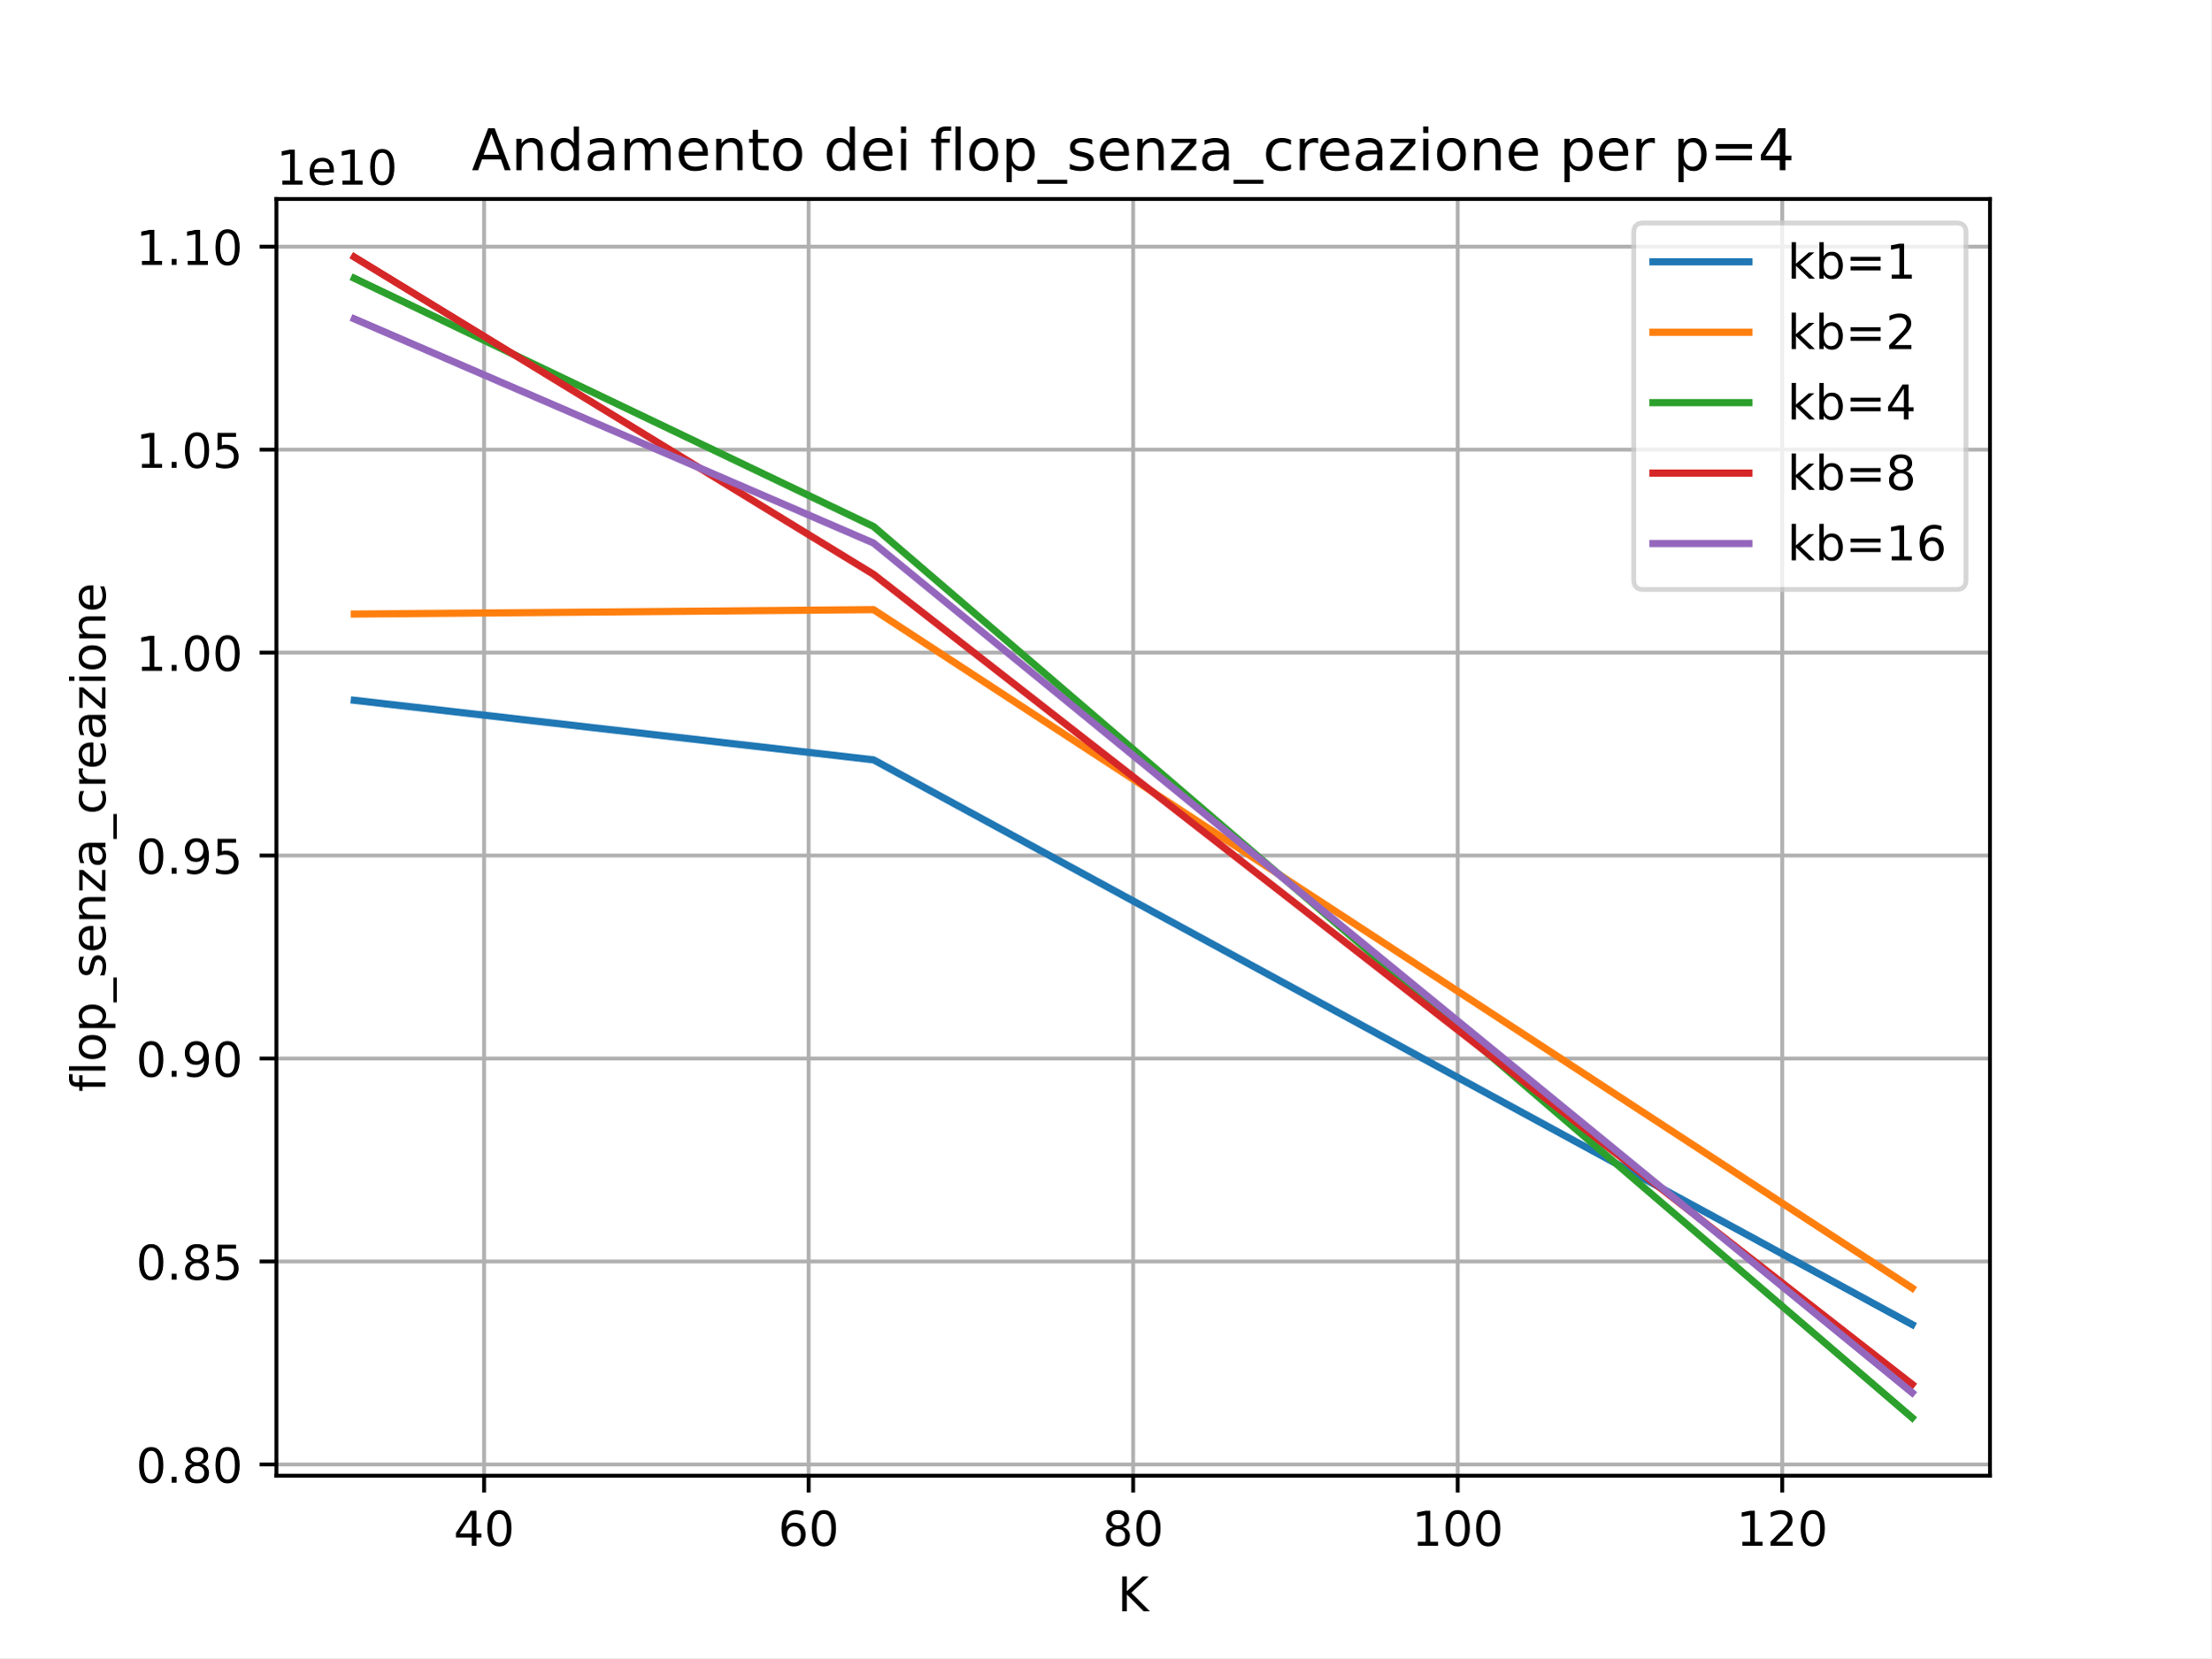
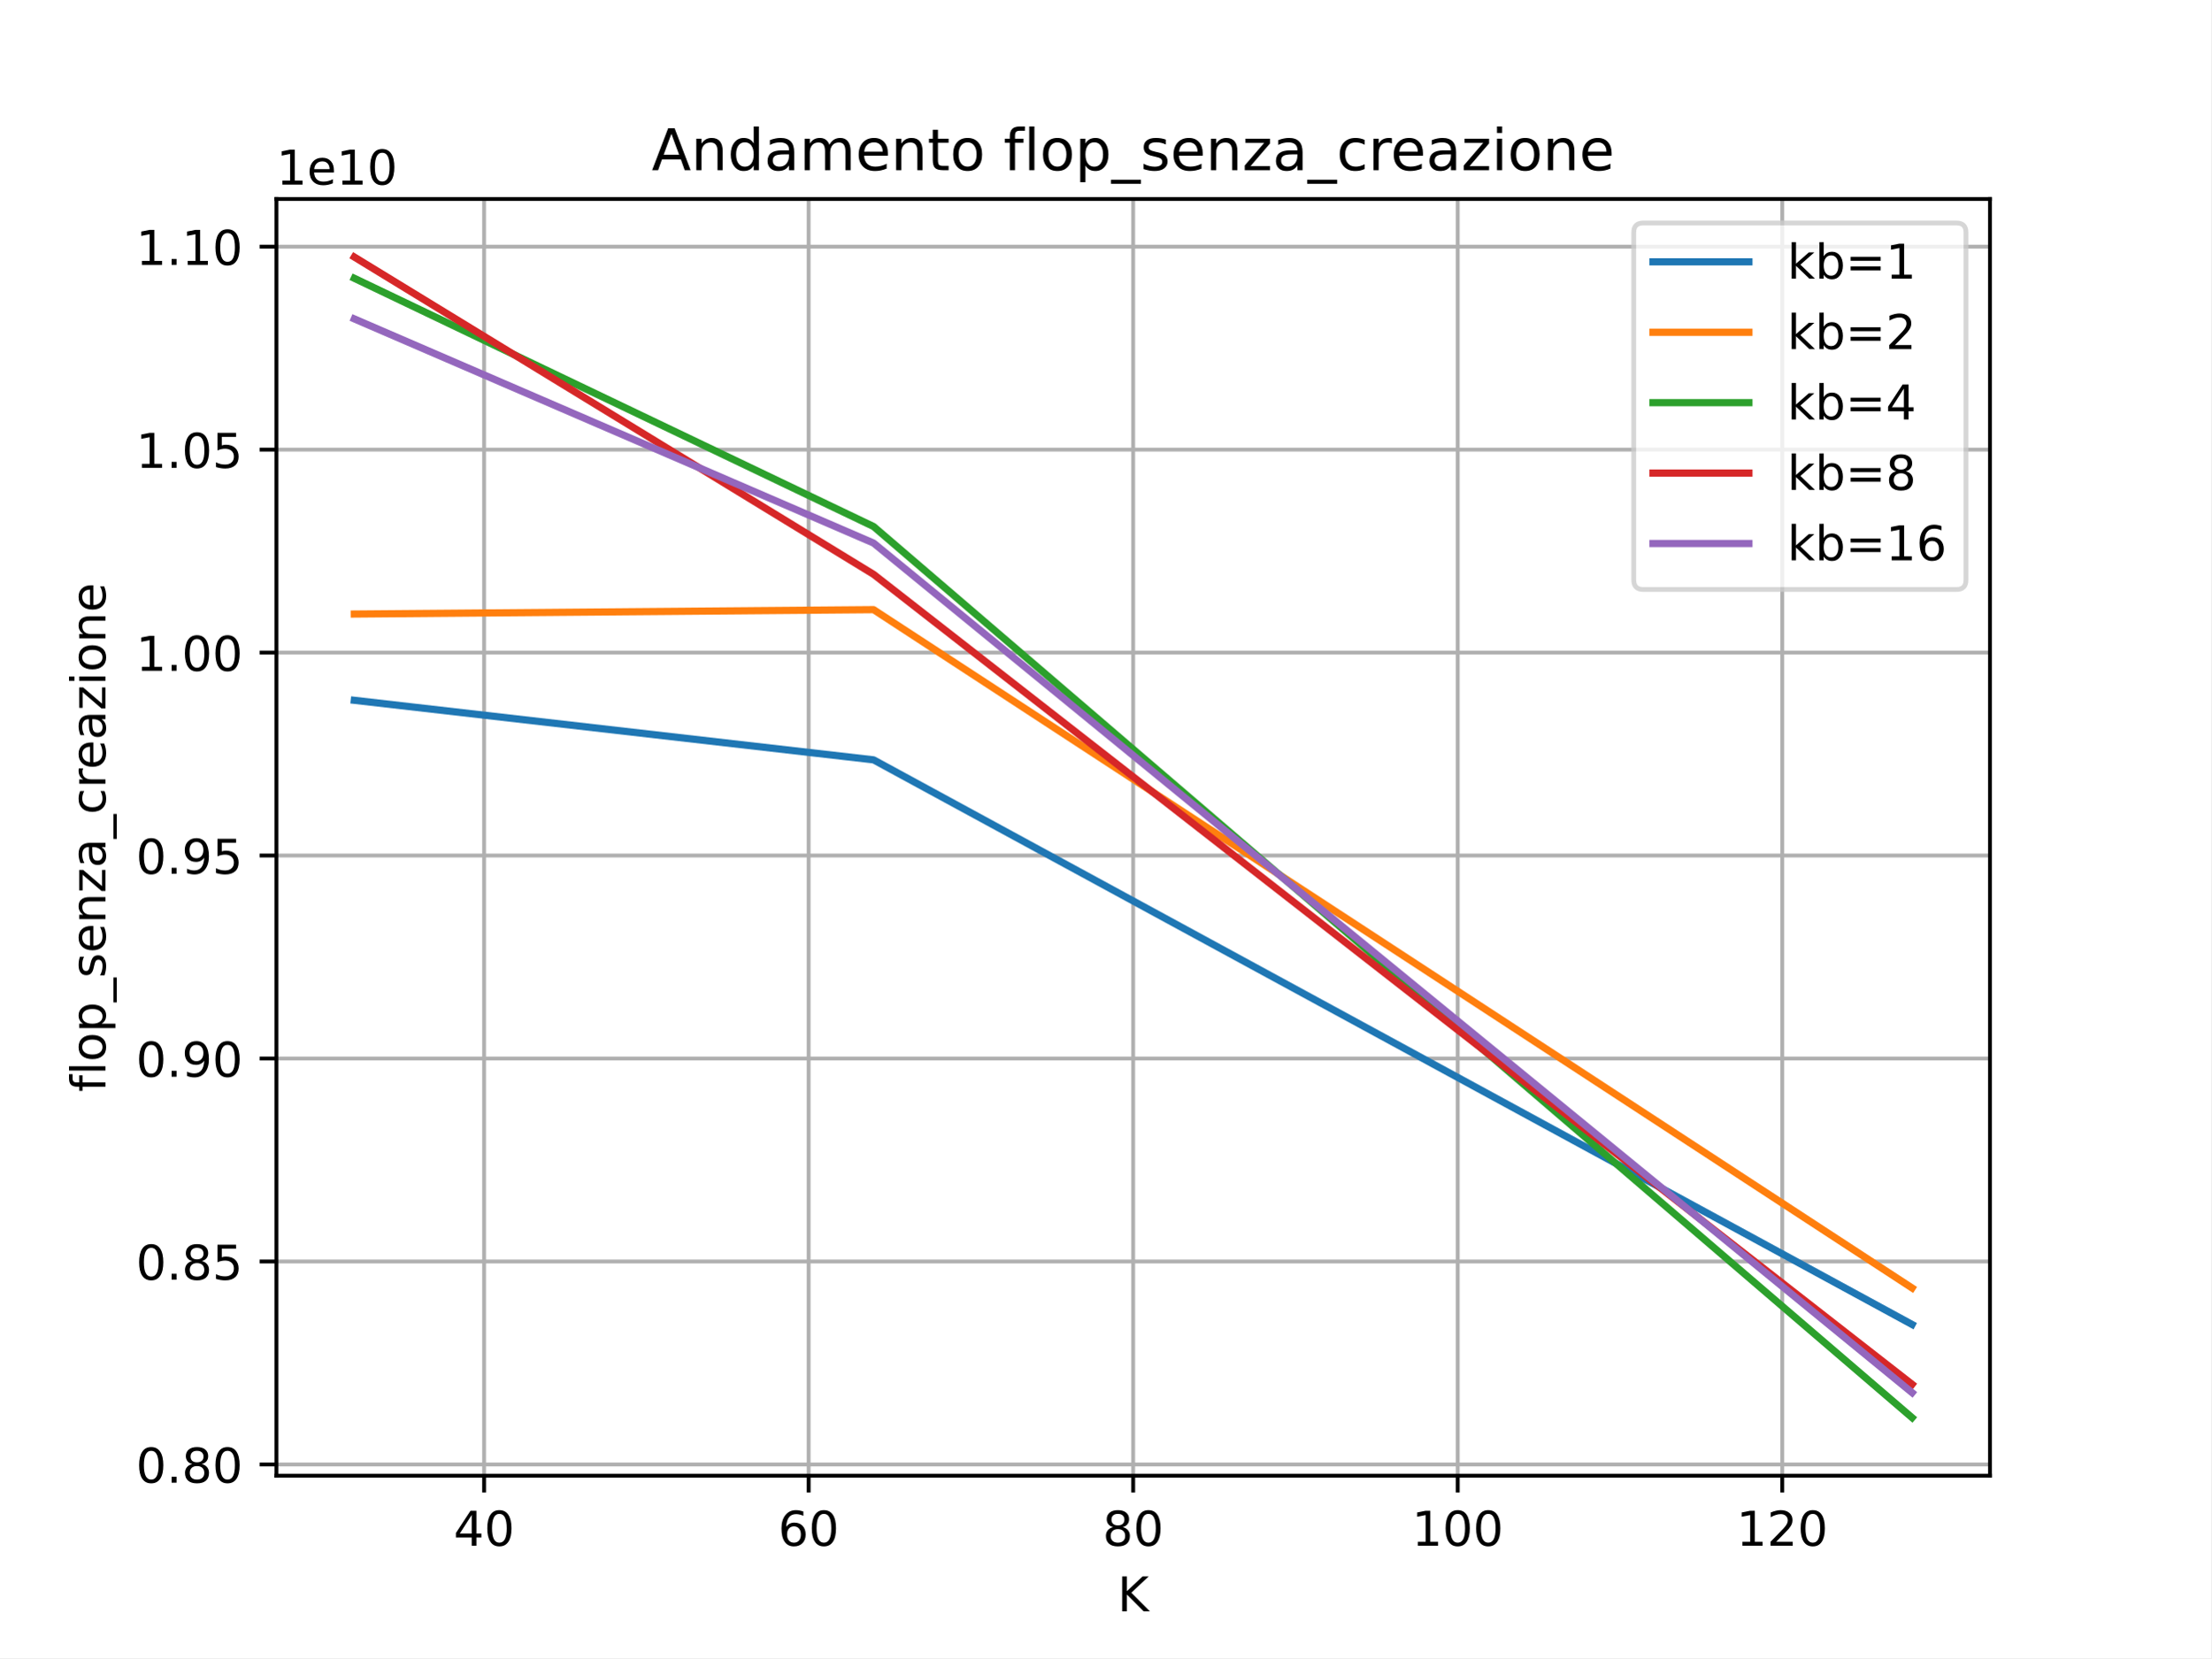
<svg xmlns="http://www.w3.org/2000/svg" xmlns:xlink="http://www.w3.org/1999/xlink" width="460.8pt" height="345.6pt" viewBox="0 0 460.8 345.6" version="1.1">
  <defs>
    <style type="text/css">*{stroke-linejoin: round; stroke-linecap: butt}</style>
  </defs>
  <g id="figure_1">
    <g id="patch_1">
      <path d="M 0 345.6  L 460.8 345.6  L 460.8 0  L 0 0  z " style="fill: #ffffff" />
    </g>
    <g id="axes_1">
      <g id="patch_2">
        <path d="M 57.6 307.584  L 414.72 307.584  L 414.72 41.472  L 57.6 41.472  z " style="fill: #ffffff" />
      </g>
      <g id="matplotlib.axis_1">
        <g id="xtick_1">
          <g id="line2d_1">
-             <path d="M 100.887 307.584  L 100.887 41.472  " clip-path="url(#pc0f4013f21)" style="fill: none; stroke: #b0b0b0; stroke-width: 0.8; stroke-linecap: square" />
+             <path d="M 100.887 307.584  L 100.887 41.472  " clip-path="url(#paec09550a0)" style="fill: none; stroke: #b0b0b0; stroke-width: 0.8; stroke-linecap: square" />
          </g>
          <g id="line2d_2">
            <defs>
-               <path id="mc6ab618905" d="M 0 0  L 0 3.5  " style="stroke: #000000; stroke-width: 0.8" />
+               <path id="mb210c968f8" d="M 0 0  L 0 3.5  " style="stroke: #000000; stroke-width: 0.8" />
            </defs>
            <g>
-               <use xlink:href="#mc6ab618905" x="100.887" y="307.584" style="stroke: #000000; stroke-width: 0.8" />
+               <use xlink:href="#mb210c968f8" x="100.887" y="307.584" style="stroke: #000000; stroke-width: 0.8" />
            </g>
          </g>
          <g id="text_1">
            <g transform="translate(94.52477 322.1824) scale(0.1 -0.1)">
              <defs>
                <path id="DejaVuSans-34" d="M 2419 4116  L 825 1625  L 2419 1625  L 2419 4116  z M 2253 4666  L 3047 4666  L 3047 1625  L 3713 1625  L 3713 1100  L 3047 1100  L 3047 0  L 2419 0  L 2419 1100  L 313 1100  L 313 1709  L 2253 4666  z " transform="scale(0.015625)" />
                <path id="DejaVuSans-30" d="M 2034 4250  Q 1547 4250 1301 3770  Q 1056 3291 1056 2328  Q 1056 1369 1301 889  Q 1547 409 2034 409  Q 2525 409 2770 889  Q 3016 1369 3016 2328  Q 3016 3291 2770 3770  Q 2525 4250 2034 4250  z M 2034 4750  Q 2819 4750 3233 4129  Q 3647 3509 3647 2328  Q 3647 1150 3233 529  Q 2819 -91 2034 -91  Q 1250 -91 836 529  Q 422 1150 422 2328  Q 422 3509 836 4129  Q 1250 4750 2034 4750  z " transform="scale(0.015625)" />
              </defs>
              <use xlink:href="#DejaVuSans-34" />
              <use xlink:href="#DejaVuSans-30" x="63.623" />
            </g>
          </g>
        </g>
        <g id="xtick_2">
          <g id="line2d_3">
-             <path d="M 168.524 307.584  L 168.524 41.472  " clip-path="url(#pc0f4013f21)" style="fill: none; stroke: #b0b0b0; stroke-width: 0.8; stroke-linecap: square" />
+             <path d="M 168.524 307.584  L 168.524 41.472  " clip-path="url(#paec09550a0)" style="fill: none; stroke: #b0b0b0; stroke-width: 0.8; stroke-linecap: square" />
          </g>
          <g id="line2d_4">
            <g>
-               <use xlink:href="#mc6ab618905" x="168.524" y="307.584" style="stroke: #000000; stroke-width: 0.8" />
+               <use xlink:href="#mb210c968f8" x="168.524" y="307.584" style="stroke: #000000; stroke-width: 0.8" />
            </g>
          </g>
          <g id="text_2">
            <g transform="translate(162.1611 322.1824) scale(0.1 -0.1)">
              <defs>
                <path id="DejaVuSans-36" d="M 2113 2584  Q 1688 2584 1439 2293  Q 1191 2003 1191 1497  Q 1191 994 1439 701  Q 1688 409 2113 409  Q 2538 409 2786 701  Q 3034 994 3034 1497  Q 3034 2003 2786 2293  Q 2538 2584 2113 2584  z M 3366 4563  L 3366 3988  Q 3128 4100 2886 4159  Q 2644 4219 2406 4219  Q 1781 4219 1451 3797  Q 1122 3375 1075 2522  Q 1259 2794 1537 2939  Q 1816 3084 2150 3084  Q 2853 3084 3261 2657  Q 3669 2231 3669 1497  Q 3669 778 3244 343  Q 2819 -91 2113 -91  Q 1303 -91 875 529  Q 447 1150 447 2328  Q 447 3434 972 4092  Q 1497 4750 2381 4750  Q 2619 4750 2861 4703  Q 3103 4656 3366 4563  z " transform="scale(0.015625)" />
              </defs>
              <use xlink:href="#DejaVuSans-36" />
              <use xlink:href="#DejaVuSans-30" x="63.623" />
            </g>
          </g>
        </g>
        <g id="xtick_3">
          <g id="line2d_5">
-             <path d="M 236.16 307.584  L 236.16 41.472  " clip-path="url(#pc0f4013f21)" style="fill: none; stroke: #b0b0b0; stroke-width: 0.8; stroke-linecap: square" />
+             <path d="M 236.16 307.584  L 236.16 41.472  " clip-path="url(#paec09550a0)" style="fill: none; stroke: #b0b0b0; stroke-width: 0.8; stroke-linecap: square" />
          </g>
          <g id="line2d_6">
            <g>
-               <use xlink:href="#mc6ab618905" x="236.16" y="307.584" style="stroke: #000000; stroke-width: 0.8" />
+               <use xlink:href="#mb210c968f8" x="236.16" y="307.584" style="stroke: #000000; stroke-width: 0.8" />
            </g>
          </g>
          <g id="text_3">
            <g transform="translate(229.7975 322.1824) scale(0.1 -0.1)">
              <defs>
                <path id="DejaVuSans-38" d="M 2034 2216  Q 1584 2216 1326 1975  Q 1069 1734 1069 1313  Q 1069 891 1326 650  Q 1584 409 2034 409  Q 2484 409 2743 651  Q 3003 894 3003 1313  Q 3003 1734 2745 1975  Q 2488 2216 2034 2216  z M 1403 2484  Q 997 2584 770 2862  Q 544 3141 544 3541  Q 544 4100 942 4425  Q 1341 4750 2034 4750  Q 2731 4750 3128 4425  Q 3525 4100 3525 3541  Q 3525 3141 3298 2862  Q 3072 2584 2669 2484  Q 3125 2378 3379 2068  Q 3634 1759 3634 1313  Q 3634 634 3220 271  Q 2806 -91 2034 -91  Q 1263 -91 848 271  Q 434 634 434 1313  Q 434 1759 690 2068  Q 947 2378 1403 2484  z M 1172 3481  Q 1172 3119 1398 2916  Q 1625 2713 2034 2713  Q 2441 2713 2670 2916  Q 2900 3119 2900 3481  Q 2900 3844 2670 4047  Q 2441 4250 2034 4250  Q 1625 4250 1398 4047  Q 1172 3844 1172 3481  z " transform="scale(0.015625)" />
              </defs>
              <use xlink:href="#DejaVuSans-38" />
              <use xlink:href="#DejaVuSans-30" x="63.623" />
            </g>
          </g>
        </g>
        <g id="xtick_4">
          <g id="line2d_7">
-             <path d="M 303.796 307.584  L 303.796 41.472  " clip-path="url(#pc0f4013f21)" style="fill: none; stroke: #b0b0b0; stroke-width: 0.8; stroke-linecap: square" />
+             <path d="M 303.796 307.584  L 303.796 41.472  " clip-path="url(#paec09550a0)" style="fill: none; stroke: #b0b0b0; stroke-width: 0.8; stroke-linecap: square" />
          </g>
          <g id="line2d_8">
            <g>
-               <use xlink:href="#mc6ab618905" x="303.796" y="307.584" style="stroke: #000000; stroke-width: 0.8" />
+               <use xlink:href="#mb210c968f8" x="303.796" y="307.584" style="stroke: #000000; stroke-width: 0.8" />
            </g>
          </g>
          <g id="text_4">
            <g transform="translate(294.2526 322.1824) scale(0.1 -0.1)">
              <defs>
                <path id="DejaVuSans-31" d="M 794 531  L 1825 531  L 1825 4091  L 703 3866  L 703 4441  L 1819 4666  L 2450 4666  L 2450 531  L 3481 531  L 3481 0  L 794 0  L 794 531  z " transform="scale(0.015625)" />
              </defs>
              <use xlink:href="#DejaVuSans-31" />
              <use xlink:href="#DejaVuSans-30" x="63.623" />
              <use xlink:href="#DejaVuSans-30" x="127.246" />
            </g>
          </g>
        </g>
        <g id="xtick_5">
          <g id="line2d_9">
-             <path d="M 371.433 307.584  L 371.433 41.472  " clip-path="url(#pc0f4013f21)" style="fill: none; stroke: #b0b0b0; stroke-width: 0.8; stroke-linecap: square" />
+             <path d="M 371.433 307.584  L 371.433 41.472  " clip-path="url(#paec09550a0)" style="fill: none; stroke: #b0b0b0; stroke-width: 0.8; stroke-linecap: square" />
          </g>
          <g id="line2d_10">
            <g>
-               <use xlink:href="#mc6ab618905" x="371.433" y="307.584" style="stroke: #000000; stroke-width: 0.8" />
+               <use xlink:href="#mb210c968f8" x="371.433" y="307.584" style="stroke: #000000; stroke-width: 0.8" />
            </g>
          </g>
          <g id="text_5">
            <g transform="translate(361.889 322.1824) scale(0.1 -0.1)">
              <defs>
                <path id="DejaVuSans-32" d="M 1228 531  L 3431 531  L 3431 0  L 469 0  L 469 531  Q 828 903 1448 1529  Q 2069 2156 2228 2338  Q 2531 2678 2651 2914  Q 2772 3150 2772 3378  Q 2772 3750 2511 3984  Q 2250 4219 1831 4219  Q 1534 4219 1204 4116  Q 875 4013 500 3803  L 500 4441  Q 881 4594 1212 4672  Q 1544 4750 1819 4750  Q 2544 4750 2975 4387  Q 3406 4025 3406 3419  Q 3406 3131 3298 2873  Q 3191 2616 2906 2266  Q 2828 2175 2409 1742  Q 1991 1309 1228 531  z " transform="scale(0.015625)" />
              </defs>
              <use xlink:href="#DejaVuSans-31" />
              <use xlink:href="#DejaVuSans-32" x="63.623" />
              <use xlink:href="#DejaVuSans-30" x="127.246" />
            </g>
          </g>
        </g>
        <g id="text_6">
          <g transform="translate(232.8811 335.8606) scale(0.1 -0.1)">
            <defs>
              <path id="DejaVuSans-4b" d="M 628 4666  L 1259 4666  L 1259 2694  L 3353 4666  L 4166 4666  L 1850 2491  L 4331 0  L 3500 0  L 1259 2247  L 1259 0  L 628 0  L 628 4666  z " transform="scale(0.015625)" />
            </defs>
            <use xlink:href="#DejaVuSans-4b" />
          </g>
        </g>
      </g>
      <g id="matplotlib.axis_2">
        <g id="ytick_1">
          <g id="line2d_11">
-             <path d="M 57.6 305.238  L 414.72 305.238  " clip-path="url(#pc0f4013f21)" style="fill: none; stroke: #b0b0b0; stroke-width: 0.8; stroke-linecap: square" />
+             <path d="M 57.6 305.238  L 414.72 305.238  " clip-path="url(#paec09550a0)" style="fill: none; stroke: #b0b0b0; stroke-width: 0.8; stroke-linecap: square" />
          </g>
          <g id="line2d_12">
            <defs>
-               <path id="mf9409e7ef8" d="M 0 0  L -3.5 0  " style="stroke: #000000; stroke-width: 0.8" />
+               <path id="me01e7676b4" d="M 0 0  L -3.5 0  " style="stroke: #000000; stroke-width: 0.8" />
            </defs>
            <g>
-               <use xlink:href="#mf9409e7ef8" x="57.6" y="305.238" style="stroke: #000000; stroke-width: 0.8" />
+               <use xlink:href="#me01e7676b4" x="57.6" y="305.238" style="stroke: #000000; stroke-width: 0.8" />
            </g>
          </g>
          <g id="text_7">
            <g transform="translate(28.33438 309.0377) scale(0.1 -0.1)">
              <defs>
                <path id="DejaVuSans-2e" d="M 684 794  L 1344 794  L 1344 0  L 684 0  L 684 794  z " transform="scale(0.015625)" />
              </defs>
              <use xlink:href="#DejaVuSans-30" />
              <use xlink:href="#DejaVuSans-2e" x="63.623" />
              <use xlink:href="#DejaVuSans-38" x="95.41" />
              <use xlink:href="#DejaVuSans-30" x="159.033" />
            </g>
          </g>
        </g>
        <g id="ytick_2">
          <g id="line2d_13">
-             <path d="M 57.6 262.933  L 414.72 262.933  " clip-path="url(#pc0f4013f21)" style="fill: none; stroke: #b0b0b0; stroke-width: 0.8; stroke-linecap: square" />
+             <path d="M 57.6 262.933  L 414.72 262.933  " clip-path="url(#paec09550a0)" style="fill: none; stroke: #b0b0b0; stroke-width: 0.8; stroke-linecap: square" />
          </g>
          <g id="line2d_14">
            <g>
-               <use xlink:href="#mf9409e7ef8" x="57.6" y="262.933" style="stroke: #000000; stroke-width: 0.8" />
+               <use xlink:href="#me01e7676b4" x="57.6" y="262.933" style="stroke: #000000; stroke-width: 0.8" />
            </g>
          </g>
          <g id="text_8">
            <g transform="translate(28.33438 266.7321) scale(0.1 -0.1)">
              <defs>
                <path id="DejaVuSans-35" d="M 691 4666  L 3169 4666  L 3169 4134  L 1269 4134  L 1269 2991  Q 1406 3038 1543 3061  Q 1681 3084 1819 3084  Q 2600 3084 3056 2656  Q 3513 2228 3513 1497  Q 3513 744 3044 326  Q 2575 -91 1722 -91  Q 1428 -91 1123 -41  Q 819 9 494 109  L 494 744  Q 775 591 1075 516  Q 1375 441 1709 441  Q 2250 441 2565 725  Q 2881 1009 2881 1497  Q 2881 1984 2565 2268  Q 2250 2553 1709 2553  Q 1456 2553 1204 2497  Q 953 2441 691 2322  L 691 4666  z " transform="scale(0.015625)" />
              </defs>
              <use xlink:href="#DejaVuSans-30" />
              <use xlink:href="#DejaVuSans-2e" x="63.623" />
              <use xlink:href="#DejaVuSans-38" x="95.41" />
              <use xlink:href="#DejaVuSans-35" x="159.033" />
            </g>
          </g>
        </g>
        <g id="ytick_3">
          <g id="line2d_15">
-             <path d="M 57.6 220.627  L 414.72 220.627  " clip-path="url(#pc0f4013f21)" style="fill: none; stroke: #b0b0b0; stroke-width: 0.8; stroke-linecap: square" />
+             <path d="M 57.6 220.627  L 414.72 220.627  " clip-path="url(#paec09550a0)" style="fill: none; stroke: #b0b0b0; stroke-width: 0.8; stroke-linecap: square" />
          </g>
          <g id="line2d_16">
            <g>
-               <use xlink:href="#mf9409e7ef8" x="57.6" y="220.627" style="stroke: #000000; stroke-width: 0.8" />
+               <use xlink:href="#me01e7676b4" x="57.6" y="220.627" style="stroke: #000000; stroke-width: 0.8" />
            </g>
          </g>
          <g id="text_9">
            <g transform="translate(28.33438 224.4266) scale(0.1 -0.1)">
              <defs>
                <path id="DejaVuSans-39" d="M 703 97  L 703 672  Q 941 559 1184 500  Q 1428 441 1663 441  Q 2288 441 2617 861  Q 2947 1281 2994 2138  Q 2813 1869 2534 1725  Q 2256 1581 1919 1581  Q 1219 1581 811 2004  Q 403 2428 403 3163  Q 403 3881 828 4315  Q 1253 4750 1959 4750  Q 2769 4750 3195 4129  Q 3622 3509 3622 2328  Q 3622 1225 3098 567  Q 2575 -91 1691 -91  Q 1453 -91 1209 -44  Q 966 3 703 97  z M 1959 2075  Q 2384 2075 2632 2365  Q 2881 2656 2881 3163  Q 2881 3666 2632 3958  Q 2384 4250 1959 4250  Q 1534 4250 1286 3958  Q 1038 3666 1038 3163  Q 1038 2656 1286 2365  Q 1534 2075 1959 2075  z " transform="scale(0.015625)" />
              </defs>
              <use xlink:href="#DejaVuSans-30" />
              <use xlink:href="#DejaVuSans-2e" x="63.623" />
              <use xlink:href="#DejaVuSans-39" x="95.41" />
              <use xlink:href="#DejaVuSans-30" x="159.033" />
            </g>
          </g>
        </g>
        <g id="ytick_4">
          <g id="line2d_17">
-             <path d="M 57.6 178.322  L 414.72 178.322  " clip-path="url(#pc0f4013f21)" style="fill: none; stroke: #b0b0b0; stroke-width: 0.8; stroke-linecap: square" />
+             <path d="M 57.6 178.322  L 414.72 178.322  " clip-path="url(#paec09550a0)" style="fill: none; stroke: #b0b0b0; stroke-width: 0.8; stroke-linecap: square" />
          </g>
          <g id="line2d_18">
            <g>
-               <use xlink:href="#mf9409e7ef8" x="57.6" y="178.322" style="stroke: #000000; stroke-width: 0.8" />
+               <use xlink:href="#me01e7676b4" x="57.6" y="178.322" style="stroke: #000000; stroke-width: 0.8" />
            </g>
          </g>
          <g id="text_10">
            <g transform="translate(28.33438 182.1211) scale(0.1 -0.1)">
              <use xlink:href="#DejaVuSans-30" />
              <use xlink:href="#DejaVuSans-2e" x="63.623" />
              <use xlink:href="#DejaVuSans-39" x="95.41" />
              <use xlink:href="#DejaVuSans-35" x="159.033" />
            </g>
          </g>
        </g>
        <g id="ytick_5">
          <g id="line2d_19">
-             <path d="M 57.6 136.016  L 414.72 136.016  " clip-path="url(#pc0f4013f21)" style="fill: none; stroke: #b0b0b0; stroke-width: 0.8; stroke-linecap: square" />
+             <path d="M 57.6 136.016  L 414.72 136.016  " clip-path="url(#paec09550a0)" style="fill: none; stroke: #b0b0b0; stroke-width: 0.8; stroke-linecap: square" />
          </g>
          <g id="line2d_20">
            <g>
-               <use xlink:href="#mf9409e7ef8" x="57.6" y="136.016" style="stroke: #000000; stroke-width: 0.8" />
+               <use xlink:href="#me01e7676b4" x="57.6" y="136.016" style="stroke: #000000; stroke-width: 0.8" />
            </g>
          </g>
          <g id="text_11">
            <g transform="translate(28.33438 139.8155) scale(0.1 -0.1)">
              <use xlink:href="#DejaVuSans-31" />
              <use xlink:href="#DejaVuSans-2e" x="63.623" />
              <use xlink:href="#DejaVuSans-30" x="95.41" />
              <use xlink:href="#DejaVuSans-30" x="159.033" />
            </g>
          </g>
        </g>
        <g id="ytick_6">
          <g id="line2d_21">
-             <path d="M 57.6 93.711  L 414.72 93.711  " clip-path="url(#pc0f4013f21)" style="fill: none; stroke: #b0b0b0; stroke-width: 0.8; stroke-linecap: square" />
+             <path d="M 57.6 93.711  L 414.72 93.711  " clip-path="url(#paec09550a0)" style="fill: none; stroke: #b0b0b0; stroke-width: 0.8; stroke-linecap: square" />
          </g>
          <g id="line2d_22">
            <g>
-               <use xlink:href="#mf9409e7ef8" x="57.6" y="93.711" style="stroke: #000000; stroke-width: 0.8" />
+               <use xlink:href="#me01e7676b4" x="57.6" y="93.711" style="stroke: #000000; stroke-width: 0.8" />
            </g>
          </g>
          <g id="text_12">
            <g transform="translate(28.33438 97.50999) scale(0.1 -0.1)">
              <use xlink:href="#DejaVuSans-31" />
              <use xlink:href="#DejaVuSans-2e" x="63.623" />
              <use xlink:href="#DejaVuSans-30" x="95.41" />
              <use xlink:href="#DejaVuSans-35" x="159.033" />
            </g>
          </g>
        </g>
        <g id="ytick_7">
          <g id="line2d_23">
-             <path d="M 57.6 51.405  L 414.72 51.405  " clip-path="url(#pc0f4013f21)" style="fill: none; stroke: #b0b0b0; stroke-width: 0.8; stroke-linecap: square" />
+             <path d="M 57.6 51.405  L 414.72 51.405  " clip-path="url(#paec09550a0)" style="fill: none; stroke: #b0b0b0; stroke-width: 0.8; stroke-linecap: square" />
          </g>
          <g id="line2d_24">
            <g>
-               <use xlink:href="#mf9409e7ef8" x="57.6" y="51.405" style="stroke: #000000; stroke-width: 0.8" />
+               <use xlink:href="#me01e7676b4" x="57.6" y="51.405" style="stroke: #000000; stroke-width: 0.8" />
            </g>
          </g>
          <g id="text_13">
            <g transform="translate(28.33438 55.20445) scale(0.1 -0.1)">
              <use xlink:href="#DejaVuSans-31" />
              <use xlink:href="#DejaVuSans-2e" x="63.623" />
              <use xlink:href="#DejaVuSans-31" x="95.41" />
              <use xlink:href="#DejaVuSans-30" x="159.033" />
            </g>
          </g>
        </g>
        <g id="text_14">
          <g transform="translate(21.97656 227.5999) rotate(-90) scale(0.1 -0.1)">
            <defs>
              <path id="DejaVuSans-66" d="M 2375 4863  L 2375 4384  L 1825 4384  Q 1516 4384 1395 4259  Q 1275 4134 1275 3809  L 1275 3500  L 2222 3500  L 2222 3053  L 1275 3053  L 1275 0  L 697 0  L 697 3053  L 147 3053  L 147 3500  L 697 3500  L 697 3744  Q 697 4328 969 4595  Q 1241 4863 1831 4863  L 2375 4863  z " transform="scale(0.015625)" />
              <path id="DejaVuSans-6c" d="M 603 4863  L 1178 4863  L 1178 0  L 603 0  L 603 4863  z " transform="scale(0.015625)" />
              <path id="DejaVuSans-6f" d="M 1959 3097  Q 1497 3097 1228 2736  Q 959 2375 959 1747  Q 959 1119 1226 758  Q 1494 397 1959 397  Q 2419 397 2687 759  Q 2956 1122 2956 1747  Q 2956 2369 2687 2733  Q 2419 3097 1959 3097  z M 1959 3584  Q 2709 3584 3137 3096  Q 3566 2609 3566 1747  Q 3566 888 3137 398  Q 2709 -91 1959 -91  Q 1206 -91 779 398  Q 353 888 353 1747  Q 353 2609 779 3096  Q 1206 3584 1959 3584  z " transform="scale(0.015625)" />
              <path id="DejaVuSans-70" d="M 1159 525  L 1159 -1331  L 581 -1331  L 581 3500  L 1159 3500  L 1159 2969  Q 1341 3281 1617 3432  Q 1894 3584 2278 3584  Q 2916 3584 3314 3078  Q 3713 2572 3713 1747  Q 3713 922 3314 415  Q 2916 -91 2278 -91  Q 1894 -91 1617 61  Q 1341 213 1159 525  z M 3116 1747  Q 3116 2381 2855 2742  Q 2594 3103 2138 3103  Q 1681 3103 1420 2742  Q 1159 2381 1159 1747  Q 1159 1113 1420 752  Q 1681 391 2138 391  Q 2594 391 2855 752  Q 3116 1113 3116 1747  z " transform="scale(0.015625)" />
              <path id="DejaVuSans-5f" d="M 3263 -1063  L 3263 -1509  L -63 -1509  L -63 -1063  L 3263 -1063  z " transform="scale(0.015625)" />
              <path id="DejaVuSans-73" d="M 2834 3397  L 2834 2853  Q 2591 2978 2328 3040  Q 2066 3103 1784 3103  Q 1356 3103 1142 2972  Q 928 2841 928 2578  Q 928 2378 1081 2264  Q 1234 2150 1697 2047  L 1894 2003  Q 2506 1872 2764 1633  Q 3022 1394 3022 966  Q 3022 478 2636 193  Q 2250 -91 1575 -91  Q 1294 -91 989 -36  Q 684 19 347 128  L 347 722  Q 666 556 975 473  Q 1284 391 1588 391  Q 1994 391 2212 530  Q 2431 669 2431 922  Q 2431 1156 2273 1281  Q 2116 1406 1581 1522  L 1381 1569  Q 847 1681 609 1914  Q 372 2147 372 2553  Q 372 3047 722 3315  Q 1072 3584 1716 3584  Q 2034 3584 2315 3537  Q 2597 3491 2834 3397  z " transform="scale(0.015625)" />
              <path id="DejaVuSans-65" d="M 3597 1894  L 3597 1613  L 953 1613  Q 991 1019 1311 708  Q 1631 397 2203 397  Q 2534 397 2845 478  Q 3156 559 3463 722  L 3463 178  Q 3153 47 2828 -22  Q 2503 -91 2169 -91  Q 1331 -91 842 396  Q 353 884 353 1716  Q 353 2575 817 3079  Q 1281 3584 2069 3584  Q 2775 3584 3186 3129  Q 3597 2675 3597 1894  z M 3022 2063  Q 3016 2534 2758 2815  Q 2500 3097 2075 3097  Q 1594 3097 1305 2825  Q 1016 2553 972 2059  L 3022 2063  z " transform="scale(0.015625)" />
              <path id="DejaVuSans-6e" d="M 3513 2113  L 3513 0  L 2938 0  L 2938 2094  Q 2938 2591 2744 2837  Q 2550 3084 2163 3084  Q 1697 3084 1428 2787  Q 1159 2491 1159 1978  L 1159 0  L 581 0  L 581 3500  L 1159 3500  L 1159 2956  Q 1366 3272 1645 3428  Q 1925 3584 2291 3584  Q 2894 3584 3203 3211  Q 3513 2838 3513 2113  z " transform="scale(0.015625)" />
              <path id="DejaVuSans-7a" d="M 353 3500  L 3084 3500  L 3084 2975  L 922 459  L 3084 459  L 3084 0  L 275 0  L 275 525  L 2438 3041  L 353 3041  L 353 3500  z " transform="scale(0.015625)" />
              <path id="DejaVuSans-61" d="M 2194 1759  Q 1497 1759 1228 1600  Q 959 1441 959 1056  Q 959 750 1161 570  Q 1363 391 1709 391  Q 2188 391 2477 730  Q 2766 1069 2766 1631  L 2766 1759  L 2194 1759  z M 3341 1997  L 3341 0  L 2766 0  L 2766 531  Q 2569 213 2275 61  Q 1981 -91 1556 -91  Q 1019 -91 701 211  Q 384 513 384 1019  Q 384 1609 779 1909  Q 1175 2209 1959 2209  L 2766 2209  L 2766 2266  Q 2766 2663 2505 2880  Q 2244 3097 1772 3097  Q 1472 3097 1187 3025  Q 903 2953 641 2809  L 641 3341  Q 956 3463 1253 3523  Q 1550 3584 1831 3584  Q 2591 3584 2966 3190  Q 3341 2797 3341 1997  z " transform="scale(0.015625)" />
              <path id="DejaVuSans-63" d="M 3122 3366  L 3122 2828  Q 2878 2963 2633 3030  Q 2388 3097 2138 3097  Q 1578 3097 1268 2742  Q 959 2388 959 1747  Q 959 1106 1268 751  Q 1578 397 2138 397  Q 2388 397 2633 464  Q 2878 531 3122 666  L 3122 134  Q 2881 22 2623 -34  Q 2366 -91 2075 -91  Q 1284 -91 818 406  Q 353 903 353 1747  Q 353 2603 823 3093  Q 1294 3584 2113 3584  Q 2378 3584 2631 3529  Q 2884 3475 3122 3366  z " transform="scale(0.015625)" />
              <path id="DejaVuSans-72" d="M 2631 2963  Q 2534 3019 2420 3045  Q 2306 3072 2169 3072  Q 1681 3072 1420 2755  Q 1159 2438 1159 1844  L 1159 0  L 581 0  L 581 3500  L 1159 3500  L 1159 2956  Q 1341 3275 1631 3429  Q 1922 3584 2338 3584  Q 2397 3584 2469 3576  Q 2541 3569 2628 3553  L 2631 2963  z " transform="scale(0.015625)" />
              <path id="DejaVuSans-69" d="M 603 3500  L 1178 3500  L 1178 0  L 603 0  L 603 3500  z M 603 4863  L 1178 4863  L 1178 4134  L 603 4134  L 603 4863  z " transform="scale(0.015625)" />
            </defs>
            <use xlink:href="#DejaVuSans-66" />
            <use xlink:href="#DejaVuSans-6c" x="35.205" />
            <use xlink:href="#DejaVuSans-6f" x="62.988" />
            <use xlink:href="#DejaVuSans-70" x="124.17" />
            <use xlink:href="#DejaVuSans-5f" x="187.646" />
            <use xlink:href="#DejaVuSans-73" x="237.646" />
            <use xlink:href="#DejaVuSans-65" x="289.746" />
            <use xlink:href="#DejaVuSans-6e" x="351.27" />
            <use xlink:href="#DejaVuSans-7a" x="414.648" />
            <use xlink:href="#DejaVuSans-61" x="467.139" />
            <use xlink:href="#DejaVuSans-5f" x="528.418" />
            <use xlink:href="#DejaVuSans-63" x="578.418" />
            <use xlink:href="#DejaVuSans-72" x="633.398" />
            <use xlink:href="#DejaVuSans-65" x="672.262" />
            <use xlink:href="#DejaVuSans-61" x="733.785" />
            <use xlink:href="#DejaVuSans-7a" x="795.064" />
            <use xlink:href="#DejaVuSans-69" x="847.555" />
            <use xlink:href="#DejaVuSans-6f" x="875.338" />
            <use xlink:href="#DejaVuSans-6e" x="936.52" />
            <use xlink:href="#DejaVuSans-65" x="999.898" />
          </g>
        </g>
        <g id="text_15">
          <g transform="translate(57.6 38.472) scale(0.1 -0.1)">
            <use xlink:href="#DejaVuSans-31" />
            <use xlink:href="#DejaVuSans-65" x="63.623" />
            <use xlink:href="#DejaVuSans-31" x="125.146" />
            <use xlink:href="#DejaVuSans-30" x="188.77" />
          </g>
        </g>
      </g>
      <g id="line2d_25">
-         <path d="M 73.833 145.961  L 182.051 158.374  L 398.487 276.068  " clip-path="url(#pc0f4013f21)" style="fill: none; stroke: #1f77b4; stroke-width: 1.5; stroke-linecap: square" />
+         <path d="M 73.833 145.961  L 182.051 158.374  L 398.487 276.068  " clip-path="url(#paec09550a0)" style="fill: none; stroke: #1f77b4; stroke-width: 1.5; stroke-linecap: square" />
      </g>
      <g id="line2d_26">
-         <path d="M 73.833 127.984  L 182.051 127.07  L 398.487 268.463  " clip-path="url(#pc0f4013f21)" style="fill: none; stroke: #ff7f0e; stroke-width: 1.5; stroke-linecap: square" />
+         <path d="M 73.833 127.984  L 182.051 127.07  L 398.487 268.463  " clip-path="url(#paec09550a0)" style="fill: none; stroke: #ff7f0e; stroke-width: 1.5; stroke-linecap: square" />
      </g>
      <g id="line2d_27">
-         <path d="M 73.833 57.996  L 182.051 109.739  L 398.487 295.488  " clip-path="url(#pc0f4013f21)" style="fill: none; stroke: #2ca02c; stroke-width: 1.5; stroke-linecap: square" />
+         <path d="M 73.833 57.996  L 182.051 109.739  L 398.487 295.488  " clip-path="url(#paec09550a0)" style="fill: none; stroke: #2ca02c; stroke-width: 1.5; stroke-linecap: square" />
      </g>
      <g id="line2d_28">
-         <path d="M 73.833 53.568  L 182.051 119.707  L 398.487 288.533  " clip-path="url(#pc0f4013f21)" style="fill: none; stroke: #d62728; stroke-width: 1.5; stroke-linecap: square" />
+         <path d="M 73.833 53.568  L 182.051 119.707  L 398.487 288.533  " clip-path="url(#paec09550a0)" style="fill: none; stroke: #d62728; stroke-width: 1.5; stroke-linecap: square" />
      </g>
      <g id="line2d_29">
-         <path d="M 73.833 66.462  L 182.051 113.189  L 398.487 290.275  " clip-path="url(#pc0f4013f21)" style="fill: none; stroke: #9467bd; stroke-width: 1.5; stroke-linecap: square" />
+         <path d="M 73.833 66.462  L 182.051 113.189  L 398.487 290.275  " clip-path="url(#paec09550a0)" style="fill: none; stroke: #9467bd; stroke-width: 1.5; stroke-linecap: square" />
      </g>
      <g id="patch_3">
        <path d="M 57.6 307.584  L 57.6 41.472  " style="fill: none; stroke: #000000; stroke-width: 0.8; stroke-linejoin: miter; stroke-linecap: square" />
      </g>
      <g id="patch_4">
        <path d="M 414.72 307.584  L 414.72 41.472  " style="fill: none; stroke: #000000; stroke-width: 0.8; stroke-linejoin: miter; stroke-linecap: square" />
      </g>
      <g id="patch_5">
        <path d="M 57.6 307.584  L 414.72 307.584  " style="fill: none; stroke: #000000; stroke-width: 0.8; stroke-linejoin: miter; stroke-linecap: square" />
      </g>
      <g id="patch_6">
        <path d="M 57.6 41.472  L 414.72 41.472  " style="fill: none; stroke: #000000; stroke-width: 0.8; stroke-linejoin: miter; stroke-linecap: square" />
      </g>
      <g id="text_16">
-         <g transform="translate(98.30156 35.472) scale(0.12 -0.12)">
+         <g transform="translate(135.8119 35.472) scale(0.12 -0.12)">
          <defs>
            <path id="DejaVuSans-41" d="M 2188 4044  L 1331 1722  L 3047 1722  L 2188 4044  z M 1831 4666  L 2547 4666  L 4325 0  L 3669 0  L 3244 1197  L 1141 1197  L 716 0  L 50 0  L 1831 4666  z " transform="scale(0.015625)" />
            <path id="DejaVuSans-64" d="M 2906 2969  L 2906 4863  L 3481 4863  L 3481 0  L 2906 0  L 2906 525  Q 2725 213 2448 61  Q 2172 -91 1784 -91  Q 1150 -91 751 415  Q 353 922 353 1747  Q 353 2572 751 3078  Q 1150 3584 1784 3584  Q 2172 3584 2448 3432  Q 2725 3281 2906 2969  z M 947 1747  Q 947 1113 1208 752  Q 1469 391 1925 391  Q 2381 391 2643 752  Q 2906 1113 2906 1747  Q 2906 2381 2643 2742  Q 2381 3103 1925 3103  Q 1469 3103 1208 2742  Q 947 2381 947 1747  z " transform="scale(0.015625)" />
            <path id="DejaVuSans-6d" d="M 3328 2828  Q 3544 3216 3844 3400  Q 4144 3584 4550 3584  Q 5097 3584 5394 3201  Q 5691 2819 5691 2113  L 5691 0  L 5113 0  L 5113 2094  Q 5113 2597 4934 2840  Q 4756 3084 4391 3084  Q 3944 3084 3684 2787  Q 3425 2491 3425 1978  L 3425 0  L 2847 0  L 2847 2094  Q 2847 2600 2669 2842  Q 2491 3084 2119 3084  Q 1678 3084 1418 2786  Q 1159 2488 1159 1978  L 1159 0  L 581 0  L 581 3500  L 1159 3500  L 1159 2956  Q 1356 3278 1631 3431  Q 1906 3584 2284 3584  Q 2666 3584 2933 3390  Q 3200 3197 3328 2828  z " transform="scale(0.015625)" />
            <path id="DejaVuSans-74" d="M 1172 4494  L 1172 3500  L 2356 3500  L 2356 3053  L 1172 3053  L 1172 1153  Q 1172 725 1289 603  Q 1406 481 1766 481  L 2356 481  L 2356 0  L 1766 0  Q 1100 0 847 248  Q 594 497 594 1153  L 594 3053  L 172 3053  L 172 3500  L 594 3500  L 594 4494  L 1172 4494  z " transform="scale(0.015625)" />
            <path id="DejaVuSans-20" transform="scale(0.015625)" />
-             <path id="DejaVuSans-3d" d="M 678 2906  L 4684 2906  L 4684 2381  L 678 2381  L 678 2906  z M 678 1631  L 4684 1631  L 4684 1100  L 678 1100  L 678 1631  z " transform="scale(0.015625)" />
          </defs>
          <use xlink:href="#DejaVuSans-41" />
          <use xlink:href="#DejaVuSans-6e" x="68.408" />
          <use xlink:href="#DejaVuSans-64" x="131.787" />
          <use xlink:href="#DejaVuSans-61" x="195.264" />
          <use xlink:href="#DejaVuSans-6d" x="256.543" />
          <use xlink:href="#DejaVuSans-65" x="353.955" />
          <use xlink:href="#DejaVuSans-6e" x="415.479" />
          <use xlink:href="#DejaVuSans-74" x="478.857" />
          <use xlink:href="#DejaVuSans-6f" x="518.066" />
          <use xlink:href="#DejaVuSans-20" x="579.248" />
-           <use xlink:href="#DejaVuSans-64" x="611.035" />
-           <use xlink:href="#DejaVuSans-65" x="674.512" />
-           <use xlink:href="#DejaVuSans-69" x="736.035" />
-           <use xlink:href="#DejaVuSans-20" x="763.818" />
-           <use xlink:href="#DejaVuSans-66" x="795.605" />
-           <use xlink:href="#DejaVuSans-6c" x="830.811" />
-           <use xlink:href="#DejaVuSans-6f" x="858.594" />
-           <use xlink:href="#DejaVuSans-70" x="919.775" />
-           <use xlink:href="#DejaVuSans-5f" x="983.252" />
-           <use xlink:href="#DejaVuSans-73" x="1033.252" />
-           <use xlink:href="#DejaVuSans-65" x="1085.352" />
-           <use xlink:href="#DejaVuSans-6e" x="1146.875" />
-           <use xlink:href="#DejaVuSans-7a" x="1210.254" />
-           <use xlink:href="#DejaVuSans-61" x="1262.744" />
-           <use xlink:href="#DejaVuSans-5f" x="1324.023" />
-           <use xlink:href="#DejaVuSans-63" x="1374.023" />
-           <use xlink:href="#DejaVuSans-72" x="1429.004" />
-           <use xlink:href="#DejaVuSans-65" x="1467.867" />
-           <use xlink:href="#DejaVuSans-61" x="1529.391" />
-           <use xlink:href="#DejaVuSans-7a" x="1590.67" />
-           <use xlink:href="#DejaVuSans-69" x="1643.16" />
-           <use xlink:href="#DejaVuSans-6f" x="1670.943" />
-           <use xlink:href="#DejaVuSans-6e" x="1732.125" />
-           <use xlink:href="#DejaVuSans-65" x="1795.504" />
-           <use xlink:href="#DejaVuSans-20" x="1857.027" />
-           <use xlink:href="#DejaVuSans-70" x="1888.814" />
-           <use xlink:href="#DejaVuSans-65" x="1952.291" />
-           <use xlink:href="#DejaVuSans-72" x="2013.814" />
-           <use xlink:href="#DejaVuSans-20" x="2054.928" />
-           <use xlink:href="#DejaVuSans-70" x="2086.715" />
-           <use xlink:href="#DejaVuSans-3d" x="2150.191" />
-           <use xlink:href="#DejaVuSans-34" x="2233.98" />
+           <use xlink:href="#DejaVuSans-66" x="611.035" />
+           <use xlink:href="#DejaVuSans-6c" x="646.24" />
+           <use xlink:href="#DejaVuSans-6f" x="674.023" />
+           <use xlink:href="#DejaVuSans-70" x="735.205" />
+           <use xlink:href="#DejaVuSans-5f" x="798.682" />
+           <use xlink:href="#DejaVuSans-73" x="848.682" />
+           <use xlink:href="#DejaVuSans-65" x="900.781" />
+           <use xlink:href="#DejaVuSans-6e" x="962.305" />
+           <use xlink:href="#DejaVuSans-7a" x="1025.684" />
+           <use xlink:href="#DejaVuSans-61" x="1078.174" />
+           <use xlink:href="#DejaVuSans-5f" x="1139.453" />
+           <use xlink:href="#DejaVuSans-63" x="1189.453" />
+           <use xlink:href="#DejaVuSans-72" x="1244.434" />
+           <use xlink:href="#DejaVuSans-65" x="1283.297" />
+           <use xlink:href="#DejaVuSans-61" x="1344.82" />
+           <use xlink:href="#DejaVuSans-7a" x="1406.1" />
+           <use xlink:href="#DejaVuSans-69" x="1458.59" />
+           <use xlink:href="#DejaVuSans-6f" x="1486.373" />
+           <use xlink:href="#DejaVuSans-6e" x="1547.555" />
+           <use xlink:href="#DejaVuSans-65" x="1610.934" />
        </g>
      </g>
      <g id="legend_1">
        <g id="patch_7">
          <path d="M 342.476 122.863  L 407.72 122.863  Q 409.72 122.863 409.72 120.863  L 409.72 48.472  Q 409.72 46.472 407.72 46.472  L 342.476 46.472  Q 340.476 46.472 340.476 48.472  L 340.476 120.863  Q 340.476 122.863 342.476 122.863  z " style="fill: #ffffff; opacity: 0.8; stroke: #cccccc; stroke-linejoin: miter" />
        </g>
        <g id="line2d_30">
          <path d="M 344.476 54.57  L 354.476 54.57  L 364.476 54.57  " style="fill: none; stroke: #1f77b4; stroke-width: 1.5; stroke-linecap: square" />
        </g>
        <g id="text_17">
          <g transform="translate(372.4762 58.07044) scale(0.1 -0.1)">
            <defs>
              <path id="DejaVuSans-6b" d="M 581 4863  L 1159 4863  L 1159 1991  L 2875 3500  L 3609 3500  L 1753 1863  L 3688 0  L 2938 0  L 1159 1709  L 1159 0  L 581 0  L 581 4863  z " transform="scale(0.015625)" />
              <path id="DejaVuSans-62" d="M 3116 1747  Q 3116 2381 2855 2742  Q 2594 3103 2138 3103  Q 1681 3103 1420 2742  Q 1159 2381 1159 1747  Q 1159 1113 1420 752  Q 1681 391 2138 391  Q 2594 391 2855 752  Q 3116 1113 3116 1747  z M 1159 2969  Q 1341 3281 1617 3432  Q 1894 3584 2278 3584  Q 2916 3584 3314 3078  Q 3713 2572 3713 1747  Q 3713 922 3314 415  Q 2916 -91 2278 -91  Q 1894 -91 1617 61  Q 1341 213 1159 525  L 1159 0  L 581 0  L 581 4863  L 1159 4863  L 1159 2969  z " transform="scale(0.015625)" />
+               <path id="DejaVuSans-3d" d="M 678 2906  L 4684 2906  L 4684 2381  L 678 2381  L 678 2906  z M 678 1631  L 4684 1631  L 4684 1100  L 678 1100  L 678 1631  z " transform="scale(0.015625)" />
            </defs>
            <use xlink:href="#DejaVuSans-6b" />
            <use xlink:href="#DejaVuSans-62" x="57.91" />
            <use xlink:href="#DejaVuSans-3d" x="121.387" />
            <use xlink:href="#DejaVuSans-31" x="205.176" />
          </g>
        </g>
        <g id="line2d_31">
          <path d="M 344.476 69.249  L 354.476 69.249  L 364.476 69.249  " style="fill: none; stroke: #ff7f0e; stroke-width: 1.5; stroke-linecap: square" />
        </g>
        <g id="text_18">
          <g transform="translate(372.4762 72.74856) scale(0.1 -0.1)">
            <use xlink:href="#DejaVuSans-6b" />
            <use xlink:href="#DejaVuSans-62" x="57.91" />
            <use xlink:href="#DejaVuSans-3d" x="121.387" />
            <use xlink:href="#DejaVuSans-32" x="205.176" />
          </g>
        </g>
        <g id="line2d_32">
          <path d="M 344.476 83.927  L 354.476 83.927  L 364.476 83.927  " style="fill: none; stroke: #2ca02c; stroke-width: 1.5; stroke-linecap: square" />
        </g>
        <g id="text_19">
          <g transform="translate(372.4762 87.42669) scale(0.1 -0.1)">
            <use xlink:href="#DejaVuSans-6b" />
            <use xlink:href="#DejaVuSans-62" x="57.91" />
            <use xlink:href="#DejaVuSans-3d" x="121.387" />
            <use xlink:href="#DejaVuSans-34" x="205.176" />
          </g>
        </g>
        <g id="line2d_33">
          <path d="M 344.476 98.605  L 354.476 98.605  L 364.476 98.605  " style="fill: none; stroke: #d62728; stroke-width: 1.5; stroke-linecap: square" />
        </g>
        <g id="text_20">
          <g transform="translate(372.4762 102.1048) scale(0.1 -0.1)">
            <use xlink:href="#DejaVuSans-6b" />
            <use xlink:href="#DejaVuSans-62" x="57.91" />
            <use xlink:href="#DejaVuSans-3d" x="121.387" />
            <use xlink:href="#DejaVuSans-38" x="205.176" />
          </g>
        </g>
        <g id="line2d_34">
          <path d="M 344.476 113.283  L 354.476 113.283  L 364.476 113.283  " style="fill: none; stroke: #9467bd; stroke-width: 1.5; stroke-linecap: square" />
        </g>
        <g id="text_21">
          <g transform="translate(372.4762 116.7829) scale(0.1 -0.1)">
            <use xlink:href="#DejaVuSans-6b" />
            <use xlink:href="#DejaVuSans-62" x="57.91" />
            <use xlink:href="#DejaVuSans-3d" x="121.387" />
            <use xlink:href="#DejaVuSans-31" x="205.176" />
            <use xlink:href="#DejaVuSans-36" x="268.799" />
          </g>
        </g>
      </g>
    </g>
  </g>
  <defs>
-     <clipPath id="pc0f4013f21">
+     <clipPath id="paec09550a0">
      <rect x="57.6" y="41.472" width="357.12" height="266.112" />
    </clipPath>
  </defs>
</svg>
